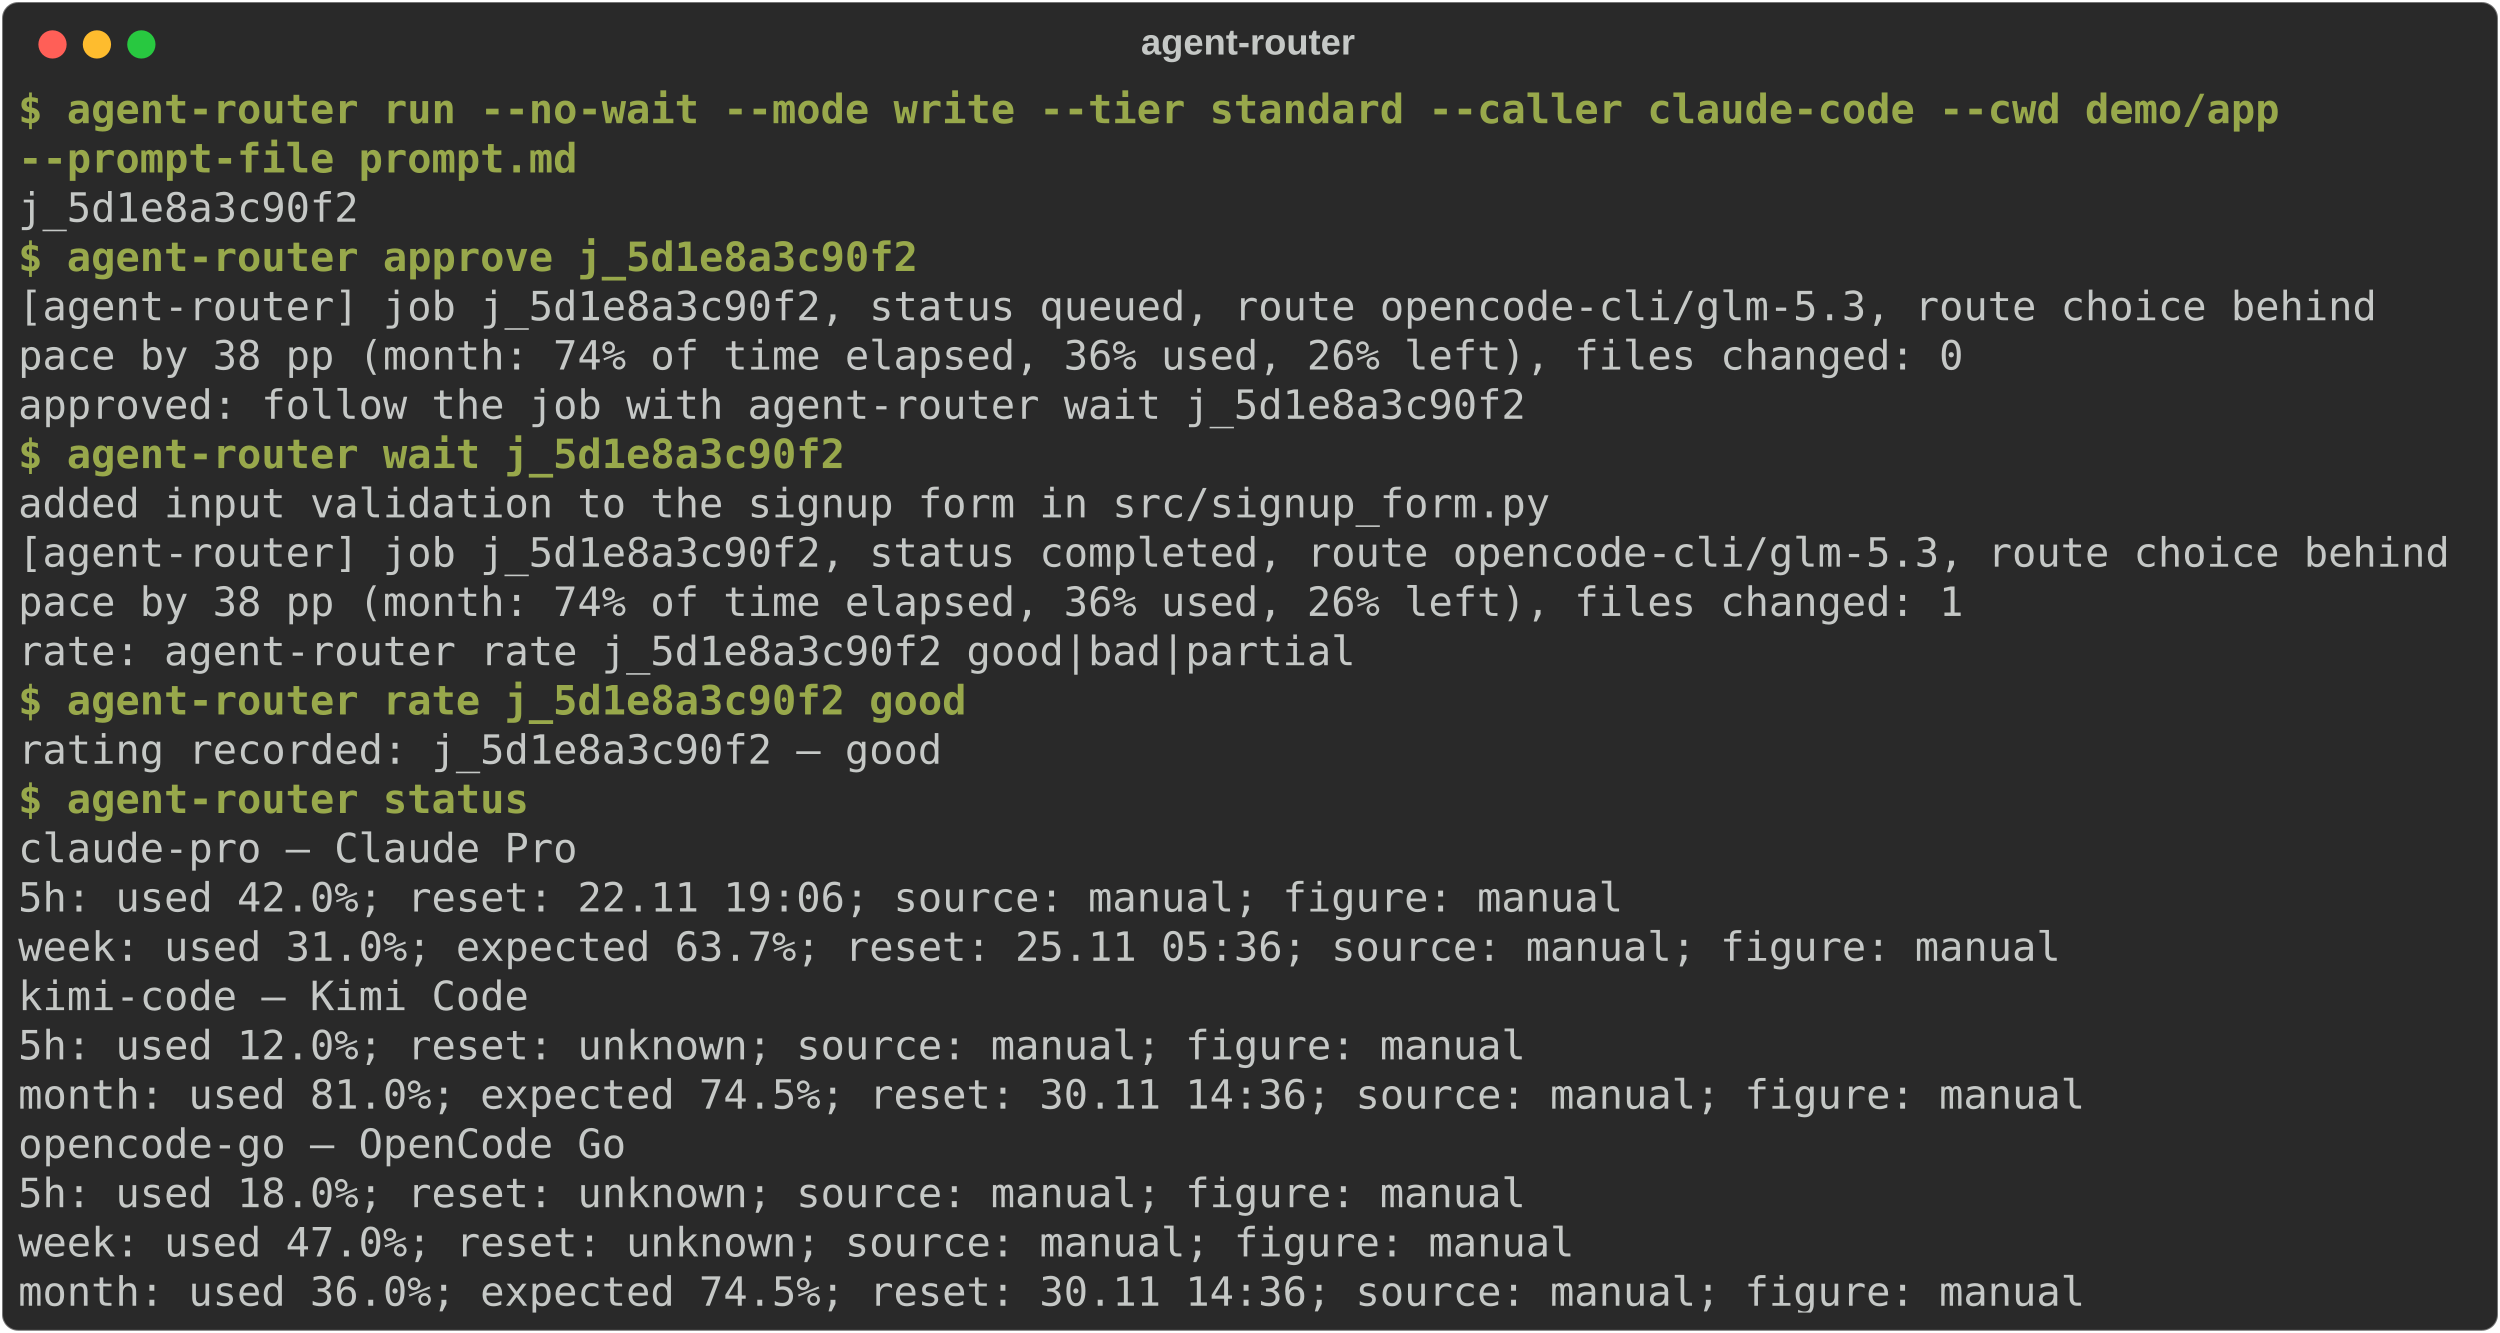
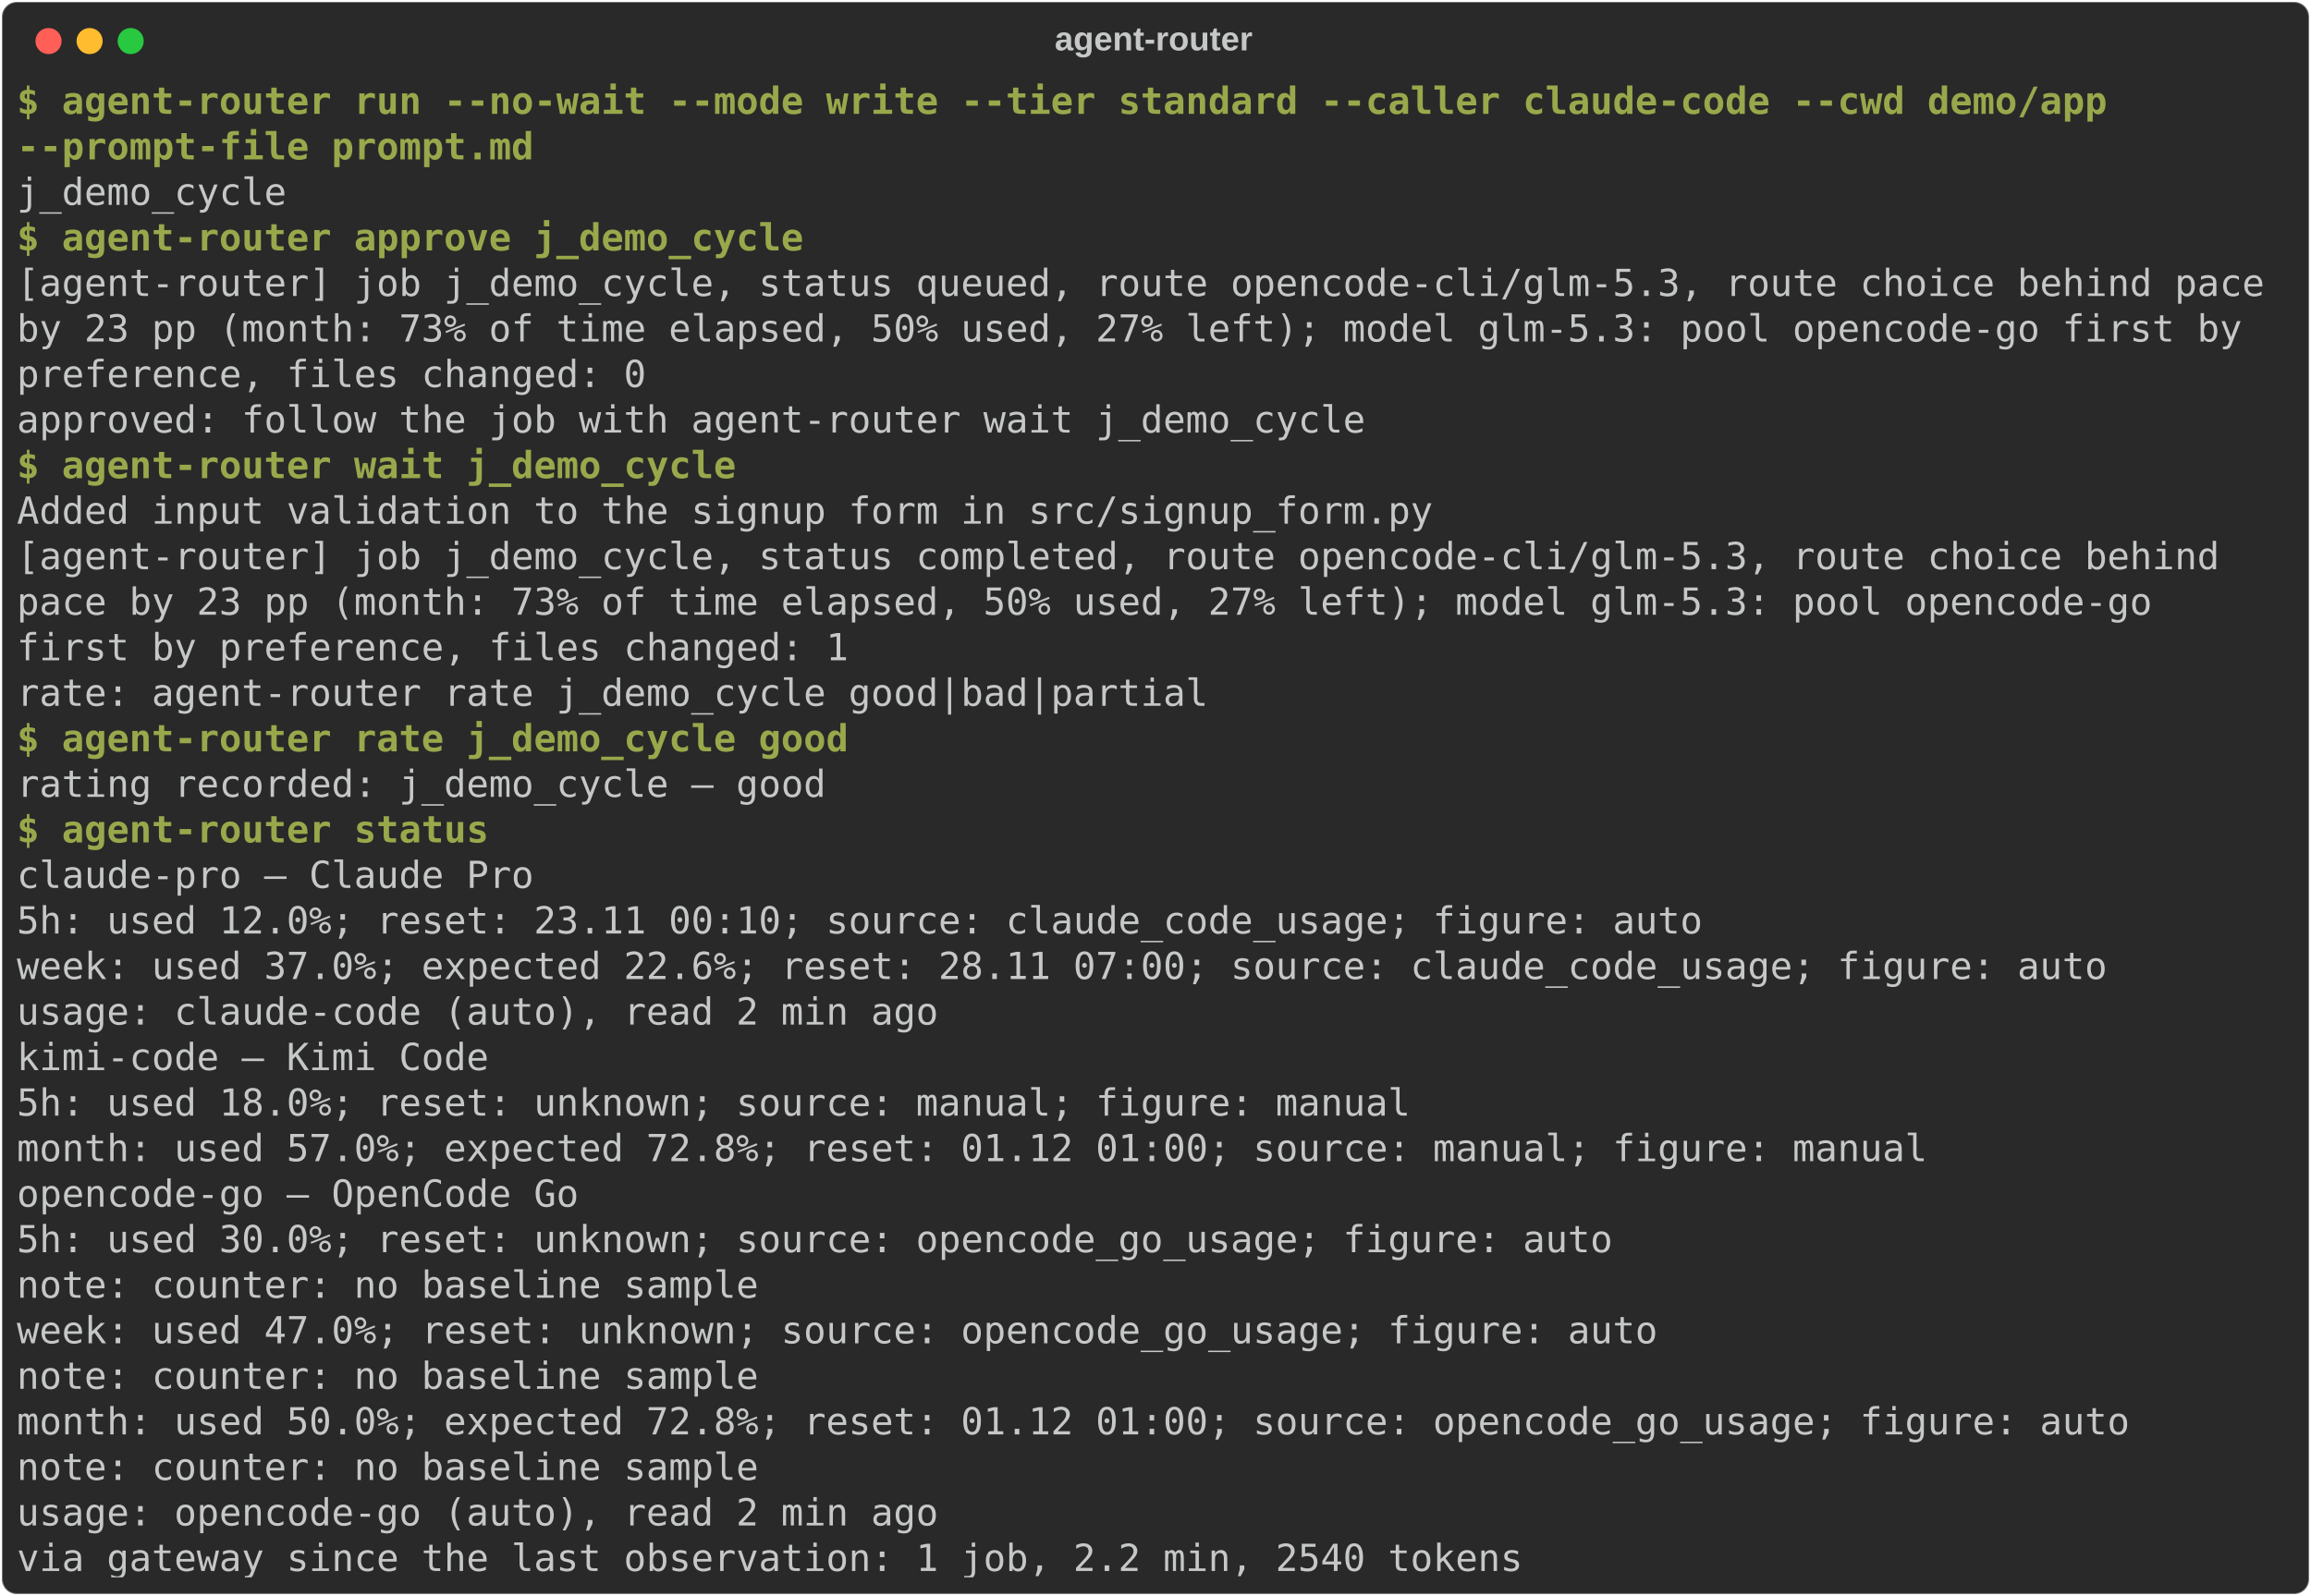
- <svg xmlns="http://www.w3.org/2000/svg" class="rich-terminal" viewBox="0 0 1238 660.0">
+ <svg xmlns="http://www.w3.org/2000/svg" class="rich-terminal" viewBox="0 0 1238 855.2">
  <style>

    @font-face {
        font-family: "Fira Code";
        src: local("FiraCode-Regular"),
                url("https://cdnjs.cloudflare.com/ajax/libs/firacode/6.2.0/woff2/FiraCode-Regular.woff2") format("woff2"),
                url("https://cdnjs.cloudflare.com/ajax/libs/firacode/6.2.0/woff/FiraCode-Regular.woff") format("woff");
        font-style: normal;
        font-weight: 400;
    }
    @font-face {
        font-family: "Fira Code";
        src: local("FiraCode-Bold"),
                url("https://cdnjs.cloudflare.com/ajax/libs/firacode/6.2.0/woff2/FiraCode-Bold.woff2") format("woff2"),
                url("https://cdnjs.cloudflare.com/ajax/libs/firacode/6.2.0/woff/FiraCode-Bold.woff") format("woff");
        font-style: bold;
        font-weight: 700;
    }

    .ar-cycle-matrix {
        font-family: Fira Code, monospace;
        font-size: 20px;
        line-height: 24.4px;
        font-variant-east-asian: full-width;
    }

    .ar-cycle-title {
        font-size: 18px;
        font-weight: bold;
        font-family: arial;
    }

    .ar-cycle-r1 { fill: #98a84b;font-weight: bold }
.ar-cycle-r2 { fill: #c5c8c6 }

    text[clip-path] {
        animation: ar-reveal 0.25s ease-out both;
    }
    @keyframes ar-reveal {
        from { opacity: 0; }
        to { opacity: 1; }
    }
    @media (prefers-reduced-motion: reduce) {
        text[clip-path] { animation: none; }
    }
    </style>
  <defs>
    <clipPath id="ar-cycle-clip-terminal">
-       <rect x="0" y="0" width="1219.0" height="609.0" />
+       <rect x="0" y="0" width="1219.0" height="804.2" />
    </clipPath>
    <clipPath id="ar-cycle-line-0">
      <rect x="0" y="1.5" width="1220" height="24.65" />
    </clipPath>
    <clipPath id="ar-cycle-line-1">
      <rect x="0" y="25.9" width="1220" height="24.65" />
    </clipPath>
    <clipPath id="ar-cycle-line-2">
      <rect x="0" y="50.3" width="1220" height="24.65" />
    </clipPath>
    <clipPath id="ar-cycle-line-3">
      <rect x="0" y="74.7" width="1220" height="24.65" />
    </clipPath>
    <clipPath id="ar-cycle-line-4">
      <rect x="0" y="99.1" width="1220" height="24.65" />
    </clipPath>
    <clipPath id="ar-cycle-line-5">
      <rect x="0" y="123.5" width="1220" height="24.65" />
    </clipPath>
    <clipPath id="ar-cycle-line-6">
      <rect x="0" y="147.9" width="1220" height="24.65" />
    </clipPath>
    <clipPath id="ar-cycle-line-7">
      <rect x="0" y="172.3" width="1220" height="24.65" />
    </clipPath>
    <clipPath id="ar-cycle-line-8">
      <rect x="0" y="196.7" width="1220" height="24.65" />
    </clipPath>
    <clipPath id="ar-cycle-line-9">
      <rect x="0" y="221.1" width="1220" height="24.65" />
    </clipPath>
    <clipPath id="ar-cycle-line-10">
      <rect x="0" y="245.5" width="1220" height="24.65" />
    </clipPath>
    <clipPath id="ar-cycle-line-11">
      <rect x="0" y="269.9" width="1220" height="24.65" />
    </clipPath>
    <clipPath id="ar-cycle-line-12">
      <rect x="0" y="294.3" width="1220" height="24.65" />
    </clipPath>
    <clipPath id="ar-cycle-line-13">
      <rect x="0" y="318.7" width="1220" height="24.65" />
    </clipPath>
    <clipPath id="ar-cycle-line-14">
      <rect x="0" y="343.1" width="1220" height="24.65" />
    </clipPath>
    <clipPath id="ar-cycle-line-15">
      <rect x="0" y="367.5" width="1220" height="24.65" />
    </clipPath>
    <clipPath id="ar-cycle-line-16">
      <rect x="0" y="391.9" width="1220" height="24.65" />
    </clipPath>
    <clipPath id="ar-cycle-line-17">
      <rect x="0" y="416.3" width="1220" height="24.65" />
    </clipPath>
    <clipPath id="ar-cycle-line-18">
      <rect x="0" y="440.7" width="1220" height="24.65" />
    </clipPath>
    <clipPath id="ar-cycle-line-19">
      <rect x="0" y="465.1" width="1220" height="24.65" />
    </clipPath>
    <clipPath id="ar-cycle-line-20">
      <rect x="0" y="489.5" width="1220" height="24.65" />
    </clipPath>
    <clipPath id="ar-cycle-line-21">
      <rect x="0" y="513.9" width="1220" height="24.65" />
    </clipPath>
    <clipPath id="ar-cycle-line-22">
      <rect x="0" y="538.3" width="1220" height="24.65" />
    </clipPath>
    <clipPath id="ar-cycle-line-23">
      <rect x="0" y="562.7" width="1220" height="24.65" />
    </clipPath>
+     <clipPath id="ar-cycle-line-24">
+       <rect x="0" y="587.1" width="1220" height="24.65" />
+     </clipPath>
+     <clipPath id="ar-cycle-line-25">
+       <rect x="0" y="611.5" width="1220" height="24.65" />
+     </clipPath>
+     <clipPath id="ar-cycle-line-26">
+       <rect x="0" y="635.9" width="1220" height="24.65" />
+     </clipPath>
+     <clipPath id="ar-cycle-line-27">
+       <rect x="0" y="660.3" width="1220" height="24.65" />
+     </clipPath>
+     <clipPath id="ar-cycle-line-28">
+       <rect x="0" y="684.7" width="1220" height="24.65" />
+     </clipPath>
+     <clipPath id="ar-cycle-line-29">
+       <rect x="0" y="709.1" width="1220" height="24.65" />
+     </clipPath>
+     <clipPath id="ar-cycle-line-30">
+       <rect x="0" y="733.5" width="1220" height="24.65" />
+     </clipPath>
+     <clipPath id="ar-cycle-line-31">
+       <rect x="0" y="757.9" width="1220" height="24.65" />
+     </clipPath>
  </defs>
-   <rect fill="#292929" stroke="rgba(255,255,255,0.35)" stroke-width="1" x="1" y="1" width="1236" height="658" rx="8" />
+   <rect fill="#292929" stroke="rgba(255,255,255,0.35)" stroke-width="1" x="1" y="1" width="1236" height="853.2" rx="8" />
  <text class="ar-cycle-title" fill="#c5c8c6" text-anchor="middle" x="618" y="27">agent-router</text>
  <g transform="translate(26,22)">
    <circle cx="0" cy="0" r="7" fill="#ff5f57" />
    <circle cx="22" cy="0" r="7" fill="#febc2e" />
    <circle cx="44" cy="0" r="7" fill="#28c840" />
  </g>
  <g transform="translate(9, 41)" clip-path="url(#ar-cycle-clip-terminal)">
    <g class="ar-cycle-matrix">
      <text class="ar-cycle-r1" x="0" y="20" textLength="1146.8" clip-path="url(#ar-cycle-line-0)" style="animation-delay: 0.00s">$ agent-router run --no-wait --mode write --tier standard --caller claude-code --cwd demo/app </text>
      <text class="ar-cycle-r2" x="1220" y="20" textLength="12.2" clip-path="url(#ar-cycle-line-0)" style="animation-delay: 0.00s">
</text>
      <text class="ar-cycle-r1" x="0" y="44.4" textLength="280.6" clip-path="url(#ar-cycle-line-1)" style="animation-delay: 0.15s">--prompt-file prompt.md</text>
      <text class="ar-cycle-r2" x="1220" y="44.4" textLength="12.2" clip-path="url(#ar-cycle-line-1)" style="animation-delay: 0.15s">
</text>
-       <text class="ar-cycle-r2" x="0" y="68.8" textLength="170.8" clip-path="url(#ar-cycle-line-2)" style="animation-delay: 0.30s">j_5d1e8a3c90f2</text>
+       <text class="ar-cycle-r2" x="0" y="68.8" textLength="146.4" clip-path="url(#ar-cycle-line-2)" style="animation-delay: 0.30s">j_demo_cycle</text>
      <text class="ar-cycle-r2" x="1220" y="68.8" textLength="12.2" clip-path="url(#ar-cycle-line-2)" style="animation-delay: 0.30s">
</text>
-       <text class="ar-cycle-r1" x="0" y="93.2" textLength="451.4" clip-path="url(#ar-cycle-line-3)" style="animation-delay: 0.45s">$ agent-router approve j_5d1e8a3c90f2</text>
+       <text class="ar-cycle-r1" x="0" y="93.2" textLength="427" clip-path="url(#ar-cycle-line-3)" style="animation-delay: 0.45s">$ agent-router approve j_demo_cycle</text>
      <text class="ar-cycle-r2" x="1220" y="93.2" textLength="12.2" clip-path="url(#ar-cycle-line-3)" style="animation-delay: 0.45s">
</text>
-       <text class="ar-cycle-r2" x="0" y="117.6" textLength="1195.6" clip-path="url(#ar-cycle-line-4)" style="animation-delay: 0.60s">[agent-router] job j_5d1e8a3c90f2, status queued, route opencode-cli/glm-5.3, route choice behind </text>
+       <text class="ar-cycle-r2" x="0" y="117.6" textLength="1220" clip-path="url(#ar-cycle-line-4)" style="animation-delay: 0.60s">[agent-router] job j_demo_cycle, status queued, route opencode-cli/glm-5.3, route choice behind pace</text>
      <text class="ar-cycle-r2" x="1220" y="117.6" textLength="12.2" clip-path="url(#ar-cycle-line-4)" style="animation-delay: 0.60s">
</text>
-       <text class="ar-cycle-r2" x="0" y="142" textLength="976" clip-path="url(#ar-cycle-line-5)" style="animation-delay: 0.75s">pace by 38 pp (month: 74% of time elapsed, 36% used, 26% left), files changed: 0</text>
+       <text class="ar-cycle-r2" x="0" y="142" textLength="1220" clip-path="url(#ar-cycle-line-5)" style="animation-delay: 0.75s">by 23 pp (month: 73% of time elapsed, 50% used, 27% left); model glm-5.3: pool opencode-go first by </text>
      <text class="ar-cycle-r2" x="1220" y="142" textLength="12.2" clip-path="url(#ar-cycle-line-5)" style="animation-delay: 0.75s">
</text>
-       <text class="ar-cycle-r2" x="0" y="166.4" textLength="756.4" clip-path="url(#ar-cycle-line-6)" style="animation-delay: 0.90s">approved: follow the job with agent-router wait j_5d1e8a3c90f2</text>
+       <text class="ar-cycle-r2" x="0" y="166.4" textLength="341.6" clip-path="url(#ar-cycle-line-6)" style="animation-delay: 0.90s">preference, files changed: 0</text>
      <text class="ar-cycle-r2" x="1220" y="166.4" textLength="12.2" clip-path="url(#ar-cycle-line-6)" style="animation-delay: 0.90s">
</text>
-       <text class="ar-cycle-r1" x="0" y="190.8" textLength="414.8" clip-path="url(#ar-cycle-line-7)" style="animation-delay: 1.05s">$ agent-router wait j_5d1e8a3c90f2</text>
+       <text class="ar-cycle-r2" x="0" y="190.8" textLength="732" clip-path="url(#ar-cycle-line-7)" style="animation-delay: 1.05s">approved: follow the job with agent-router wait j_demo_cycle</text>
      <text class="ar-cycle-r2" x="1220" y="190.8" textLength="12.2" clip-path="url(#ar-cycle-line-7)" style="animation-delay: 1.05s">
</text>
-       <text class="ar-cycle-r2" x="0" y="215.2" textLength="768.6" clip-path="url(#ar-cycle-line-8)" style="animation-delay: 1.20s">added input validation to the signup form in src/signup_form.py</text>
+       <text class="ar-cycle-r1" x="0" y="215.2" textLength="390.4" clip-path="url(#ar-cycle-line-8)" style="animation-delay: 1.20s">$ agent-router wait j_demo_cycle</text>
      <text class="ar-cycle-r2" x="1220" y="215.2" textLength="12.2" clip-path="url(#ar-cycle-line-8)" style="animation-delay: 1.20s">
</text>
-       <text class="ar-cycle-r2" x="0" y="239.6" textLength="1220" clip-path="url(#ar-cycle-line-9)" style="animation-delay: 1.35s">[agent-router] job j_5d1e8a3c90f2, status completed, route opencode-cli/glm-5.3, route choice behind</text>
+       <text class="ar-cycle-r2" x="0" y="239.6" textLength="768.6" clip-path="url(#ar-cycle-line-9)" style="animation-delay: 1.35s">Added input validation to the signup form in src/signup_form.py</text>
      <text class="ar-cycle-r2" x="1220" y="239.6" textLength="12.2" clip-path="url(#ar-cycle-line-9)" style="animation-delay: 1.35s">
</text>
-       <text class="ar-cycle-r2" x="0" y="264" textLength="976" clip-path="url(#ar-cycle-line-10)" style="animation-delay: 1.50s">pace by 38 pp (month: 74% of time elapsed, 36% used, 26% left), files changed: 1</text>
+       <text class="ar-cycle-r2" x="0" y="264" textLength="1207.8" clip-path="url(#ar-cycle-line-10)" style="animation-delay: 1.50s">[agent-router] job j_demo_cycle, status completed, route opencode-cli/glm-5.3, route choice behind </text>
      <text class="ar-cycle-r2" x="1220" y="264" textLength="12.2" clip-path="url(#ar-cycle-line-10)" style="animation-delay: 1.50s">
</text>
-       <text class="ar-cycle-r2" x="0" y="288.4" textLength="671" clip-path="url(#ar-cycle-line-11)" style="animation-delay: 1.65s">rate: agent-router rate j_5d1e8a3c90f2 good|bad|partial</text>
+       <text class="ar-cycle-r2" x="0" y="288.4" textLength="1171.2" clip-path="url(#ar-cycle-line-11)" style="animation-delay: 1.65s">pace by 23 pp (month: 73% of time elapsed, 50% used, 27% left); model glm-5.3: pool opencode-go </text>
      <text class="ar-cycle-r2" x="1220" y="288.4" textLength="12.2" clip-path="url(#ar-cycle-line-11)" style="animation-delay: 1.65s">
</text>
-       <text class="ar-cycle-r1" x="0" y="312.8" textLength="475.8" clip-path="url(#ar-cycle-line-12)" style="animation-delay: 1.80s">$ agent-router rate j_5d1e8a3c90f2 good</text>
+       <text class="ar-cycle-r2" x="0" y="312.8" textLength="451.4" clip-path="url(#ar-cycle-line-12)" style="animation-delay: 1.80s">first by preference, files changed: 1</text>
      <text class="ar-cycle-r2" x="1220" y="312.8" textLength="12.2" clip-path="url(#ar-cycle-line-12)" style="animation-delay: 1.80s">
</text>
-       <text class="ar-cycle-r2" x="0" y="337.2" textLength="463.6" clip-path="url(#ar-cycle-line-13)" style="animation-delay: 1.95s">rating recorded: j_5d1e8a3c90f2 — good</text>
+       <text class="ar-cycle-r2" x="0" y="337.2" textLength="646.6" clip-path="url(#ar-cycle-line-13)" style="animation-delay: 1.95s">rate: agent-router rate j_demo_cycle good|bad|partial</text>
      <text class="ar-cycle-r2" x="1220" y="337.2" textLength="12.2" clip-path="url(#ar-cycle-line-13)" style="animation-delay: 1.95s">
</text>
-       <text class="ar-cycle-r1" x="0" y="361.6" textLength="256.2" clip-path="url(#ar-cycle-line-14)" style="animation-delay: 2.10s">$ agent-router status</text>
+       <text class="ar-cycle-r1" x="0" y="361.6" textLength="451.4" clip-path="url(#ar-cycle-line-14)" style="animation-delay: 2.10s">$ agent-router rate j_demo_cycle good</text>
      <text class="ar-cycle-r2" x="1220" y="361.6" textLength="12.2" clip-path="url(#ar-cycle-line-14)" style="animation-delay: 2.10s">
</text>
-       <text class="ar-cycle-r2" x="0" y="386" textLength="280.6" clip-path="url(#ar-cycle-line-15)" style="animation-delay: 2.25s">claude-pro — Claude Pro</text>
+       <text class="ar-cycle-r2" x="0" y="386" textLength="439.2" clip-path="url(#ar-cycle-line-15)" style="animation-delay: 2.25s">rating recorded: j_demo_cycle — good</text>
      <text class="ar-cycle-r2" x="1220" y="386" textLength="12.2" clip-path="url(#ar-cycle-line-15)" style="animation-delay: 2.25s">
</text>
-       <text class="ar-cycle-r2" x="0" y="410.4" textLength="829.6" clip-path="url(#ar-cycle-line-16)" style="animation-delay: 2.40s">  5h: used 42.0%; reset: 22.11 19:06; source: manual; figure: manual</text>
+       <text class="ar-cycle-r1" x="0" y="410.4" textLength="256.2" clip-path="url(#ar-cycle-line-16)" style="animation-delay: 2.40s">$ agent-router status</text>
      <text class="ar-cycle-r2" x="1220" y="410.4" textLength="12.2" clip-path="url(#ar-cycle-line-16)" style="animation-delay: 2.40s">
</text>
-       <text class="ar-cycle-r2" x="0" y="434.8" textLength="1049.2" clip-path="url(#ar-cycle-line-17)" style="animation-delay: 2.55s">  week: used 31.0%; expected 63.7%; reset: 25.11 05:36; source: manual; figure: manual</text>
+       <text class="ar-cycle-r2" x="0" y="434.8" textLength="280.6" clip-path="url(#ar-cycle-line-17)" style="animation-delay: 2.55s">claude-pro — Claude Pro</text>
      <text class="ar-cycle-r2" x="1220" y="434.8" textLength="12.2" clip-path="url(#ar-cycle-line-17)" style="animation-delay: 2.55s">
</text>
-       <text class="ar-cycle-r2" x="0" y="459.2" textLength="256.2" clip-path="url(#ar-cycle-line-18)" style="animation-delay: 2.70s">kimi-code — Kimi Code</text>
+       <text class="ar-cycle-r2" x="0" y="459.2" textLength="939.4" clip-path="url(#ar-cycle-line-18)" style="animation-delay: 2.70s">  5h: used 12.0%; reset: 23.11 00:10; source: claude_code_usage; figure: auto</text>
      <text class="ar-cycle-r2" x="1220" y="459.2" textLength="12.2" clip-path="url(#ar-cycle-line-18)" style="animation-delay: 2.70s">
</text>
-       <text class="ar-cycle-r2" x="0" y="483.6" textLength="780.8" clip-path="url(#ar-cycle-line-19)" style="animation-delay: 2.85s">  5h: used 12.0%; reset: unknown; source: manual; figure: manual</text>
+       <text class="ar-cycle-r2" x="0" y="483.6" textLength="1159" clip-path="url(#ar-cycle-line-19)" style="animation-delay: 2.85s">  week: used 37.0%; expected 22.6%; reset: 28.11 07:00; source: claude_code_usage; figure: auto</text>
      <text class="ar-cycle-r2" x="1220" y="483.6" textLength="12.2" clip-path="url(#ar-cycle-line-19)" style="animation-delay: 2.85s">
</text>
-       <text class="ar-cycle-r2" x="0" y="508" textLength="1061.4" clip-path="url(#ar-cycle-line-20)" style="animation-delay: 3.00s">  month: used 81.0%; expected 74.5%; reset: 30.11 14:36; source: manual; figure: manual</text>
+       <text class="ar-cycle-r2" x="0" y="508" textLength="524.6" clip-path="url(#ar-cycle-line-20)" style="animation-delay: 3.00s">  usage: claude-code (auto), read 2 min ago</text>
      <text class="ar-cycle-r2" x="1220" y="508" textLength="12.2" clip-path="url(#ar-cycle-line-20)" style="animation-delay: 3.00s">
</text>
-       <text class="ar-cycle-r2" x="0" y="532.4" textLength="305" clip-path="url(#ar-cycle-line-21)" style="animation-delay: 3.15s">opencode-go — OpenCode Go</text>
+       <text class="ar-cycle-r2" x="0" y="532.4" textLength="256.2" clip-path="url(#ar-cycle-line-21)" style="animation-delay: 3.15s">kimi-code — Kimi Code</text>
      <text class="ar-cycle-r2" x="1220" y="532.4" textLength="12.2" clip-path="url(#ar-cycle-line-21)" style="animation-delay: 3.15s">
</text>
      <text class="ar-cycle-r2" x="0" y="556.8" textLength="780.8" clip-path="url(#ar-cycle-line-22)" style="animation-delay: 3.30s">  5h: used 18.0%; reset: unknown; source: manual; figure: manual</text>
      <text class="ar-cycle-r2" x="1220" y="556.8" textLength="12.2" clip-path="url(#ar-cycle-line-22)" style="animation-delay: 3.30s">
</text>
-       <text class="ar-cycle-r2" x="0" y="581.2" textLength="805.2" clip-path="url(#ar-cycle-line-23)" style="animation-delay: 3.45s">  week: used 47.0%; reset: unknown; source: manual; figure: manual</text>
+       <text class="ar-cycle-r2" x="0" y="581.2" textLength="1061.4" clip-path="url(#ar-cycle-line-23)" style="animation-delay: 3.45s">  month: used 57.0%; expected 72.8%; reset: 01.12 01:00; source: manual; figure: manual</text>
      <text class="ar-cycle-r2" x="1220" y="581.2" textLength="12.2" clip-path="url(#ar-cycle-line-23)" style="animation-delay: 3.45s">
</text>
-       <text class="ar-cycle-r2" x="0" y="605.6" textLength="1061.4" clip-path="url(#ar-cycle-line-24)" style="animation-delay: 3.60s">  month: used 36.0%; expected 74.5%; reset: 30.11 14:36; source: manual; figure: manual</text>
+       <text class="ar-cycle-r2" x="0" y="605.6" textLength="305" clip-path="url(#ar-cycle-line-24)" style="animation-delay: 3.60s">opencode-go — OpenCode Go</text>
      <text class="ar-cycle-r2" x="1220" y="605.6" textLength="12.2" clip-path="url(#ar-cycle-line-24)" style="animation-delay: 3.60s">
+ </text>
+       <text class="ar-cycle-r2" x="0" y="630" textLength="890.6" clip-path="url(#ar-cycle-line-25)" style="animation-delay: 3.75s">  5h: used 30.0%; reset: unknown; source: opencode_go_usage; figure: auto</text>
+       <text class="ar-cycle-r2" x="1220" y="630" textLength="12.2" clip-path="url(#ar-cycle-line-25)" style="animation-delay: 3.75s">
+ </text>
+       <text class="ar-cycle-r2" x="0" y="654.4" textLength="451.4" clip-path="url(#ar-cycle-line-26)" style="animation-delay: 3.90s">    note: counter: no baseline sample</text>
+       <text class="ar-cycle-r2" x="1220" y="654.4" textLength="12.2" clip-path="url(#ar-cycle-line-26)" style="animation-delay: 3.90s">
+ </text>
+       <text class="ar-cycle-r2" x="0" y="678.8" textLength="915" clip-path="url(#ar-cycle-line-27)" style="animation-delay: 4.05s">  week: used 47.0%; reset: unknown; source: opencode_go_usage; figure: auto</text>
+       <text class="ar-cycle-r2" x="1220" y="678.8" textLength="12.2" clip-path="url(#ar-cycle-line-27)" style="animation-delay: 4.05s">
+ </text>
+       <text class="ar-cycle-r2" x="0" y="703.2" textLength="451.4" clip-path="url(#ar-cycle-line-28)" style="animation-delay: 4.20s">    note: counter: no baseline sample</text>
+       <text class="ar-cycle-r2" x="1220" y="703.2" textLength="12.2" clip-path="url(#ar-cycle-line-28)" style="animation-delay: 4.20s">
+ </text>
+       <text class="ar-cycle-r2" x="0" y="727.6" textLength="1171.2" clip-path="url(#ar-cycle-line-29)" style="animation-delay: 4.35s">  month: used 50.0%; expected 72.8%; reset: 01.12 01:00; source: opencode_go_usage; figure: auto</text>
+       <text class="ar-cycle-r2" x="1220" y="727.6" textLength="12.2" clip-path="url(#ar-cycle-line-29)" style="animation-delay: 4.35s">
+ </text>
+       <text class="ar-cycle-r2" x="0" y="752" textLength="451.4" clip-path="url(#ar-cycle-line-30)" style="animation-delay: 4.50s">    note: counter: no baseline sample</text>
+       <text class="ar-cycle-r2" x="1220" y="752" textLength="12.2" clip-path="url(#ar-cycle-line-30)" style="animation-delay: 4.50s">
+ </text>
+       <text class="ar-cycle-r2" x="0" y="776.4" textLength="524.6" clip-path="url(#ar-cycle-line-31)" style="animation-delay: 4.65s">  usage: opencode-go (auto), read 2 min ago</text>
+       <text class="ar-cycle-r2" x="1220" y="776.4" textLength="12.2" clip-path="url(#ar-cycle-line-31)" style="animation-delay: 4.65s">
+ </text>
+       <text class="ar-cycle-r2" x="0" y="800.8" textLength="841.8" clip-path="url(#ar-cycle-line-32)" style="animation-delay: 4.80s">  via gateway since the last observation: 1 job, 2.2 min, 2540 tokens</text>
+       <text class="ar-cycle-r2" x="1220" y="800.8" textLength="12.2" clip-path="url(#ar-cycle-line-32)" style="animation-delay: 4.80s">
</text>
    </g>
  </g>
</svg>
